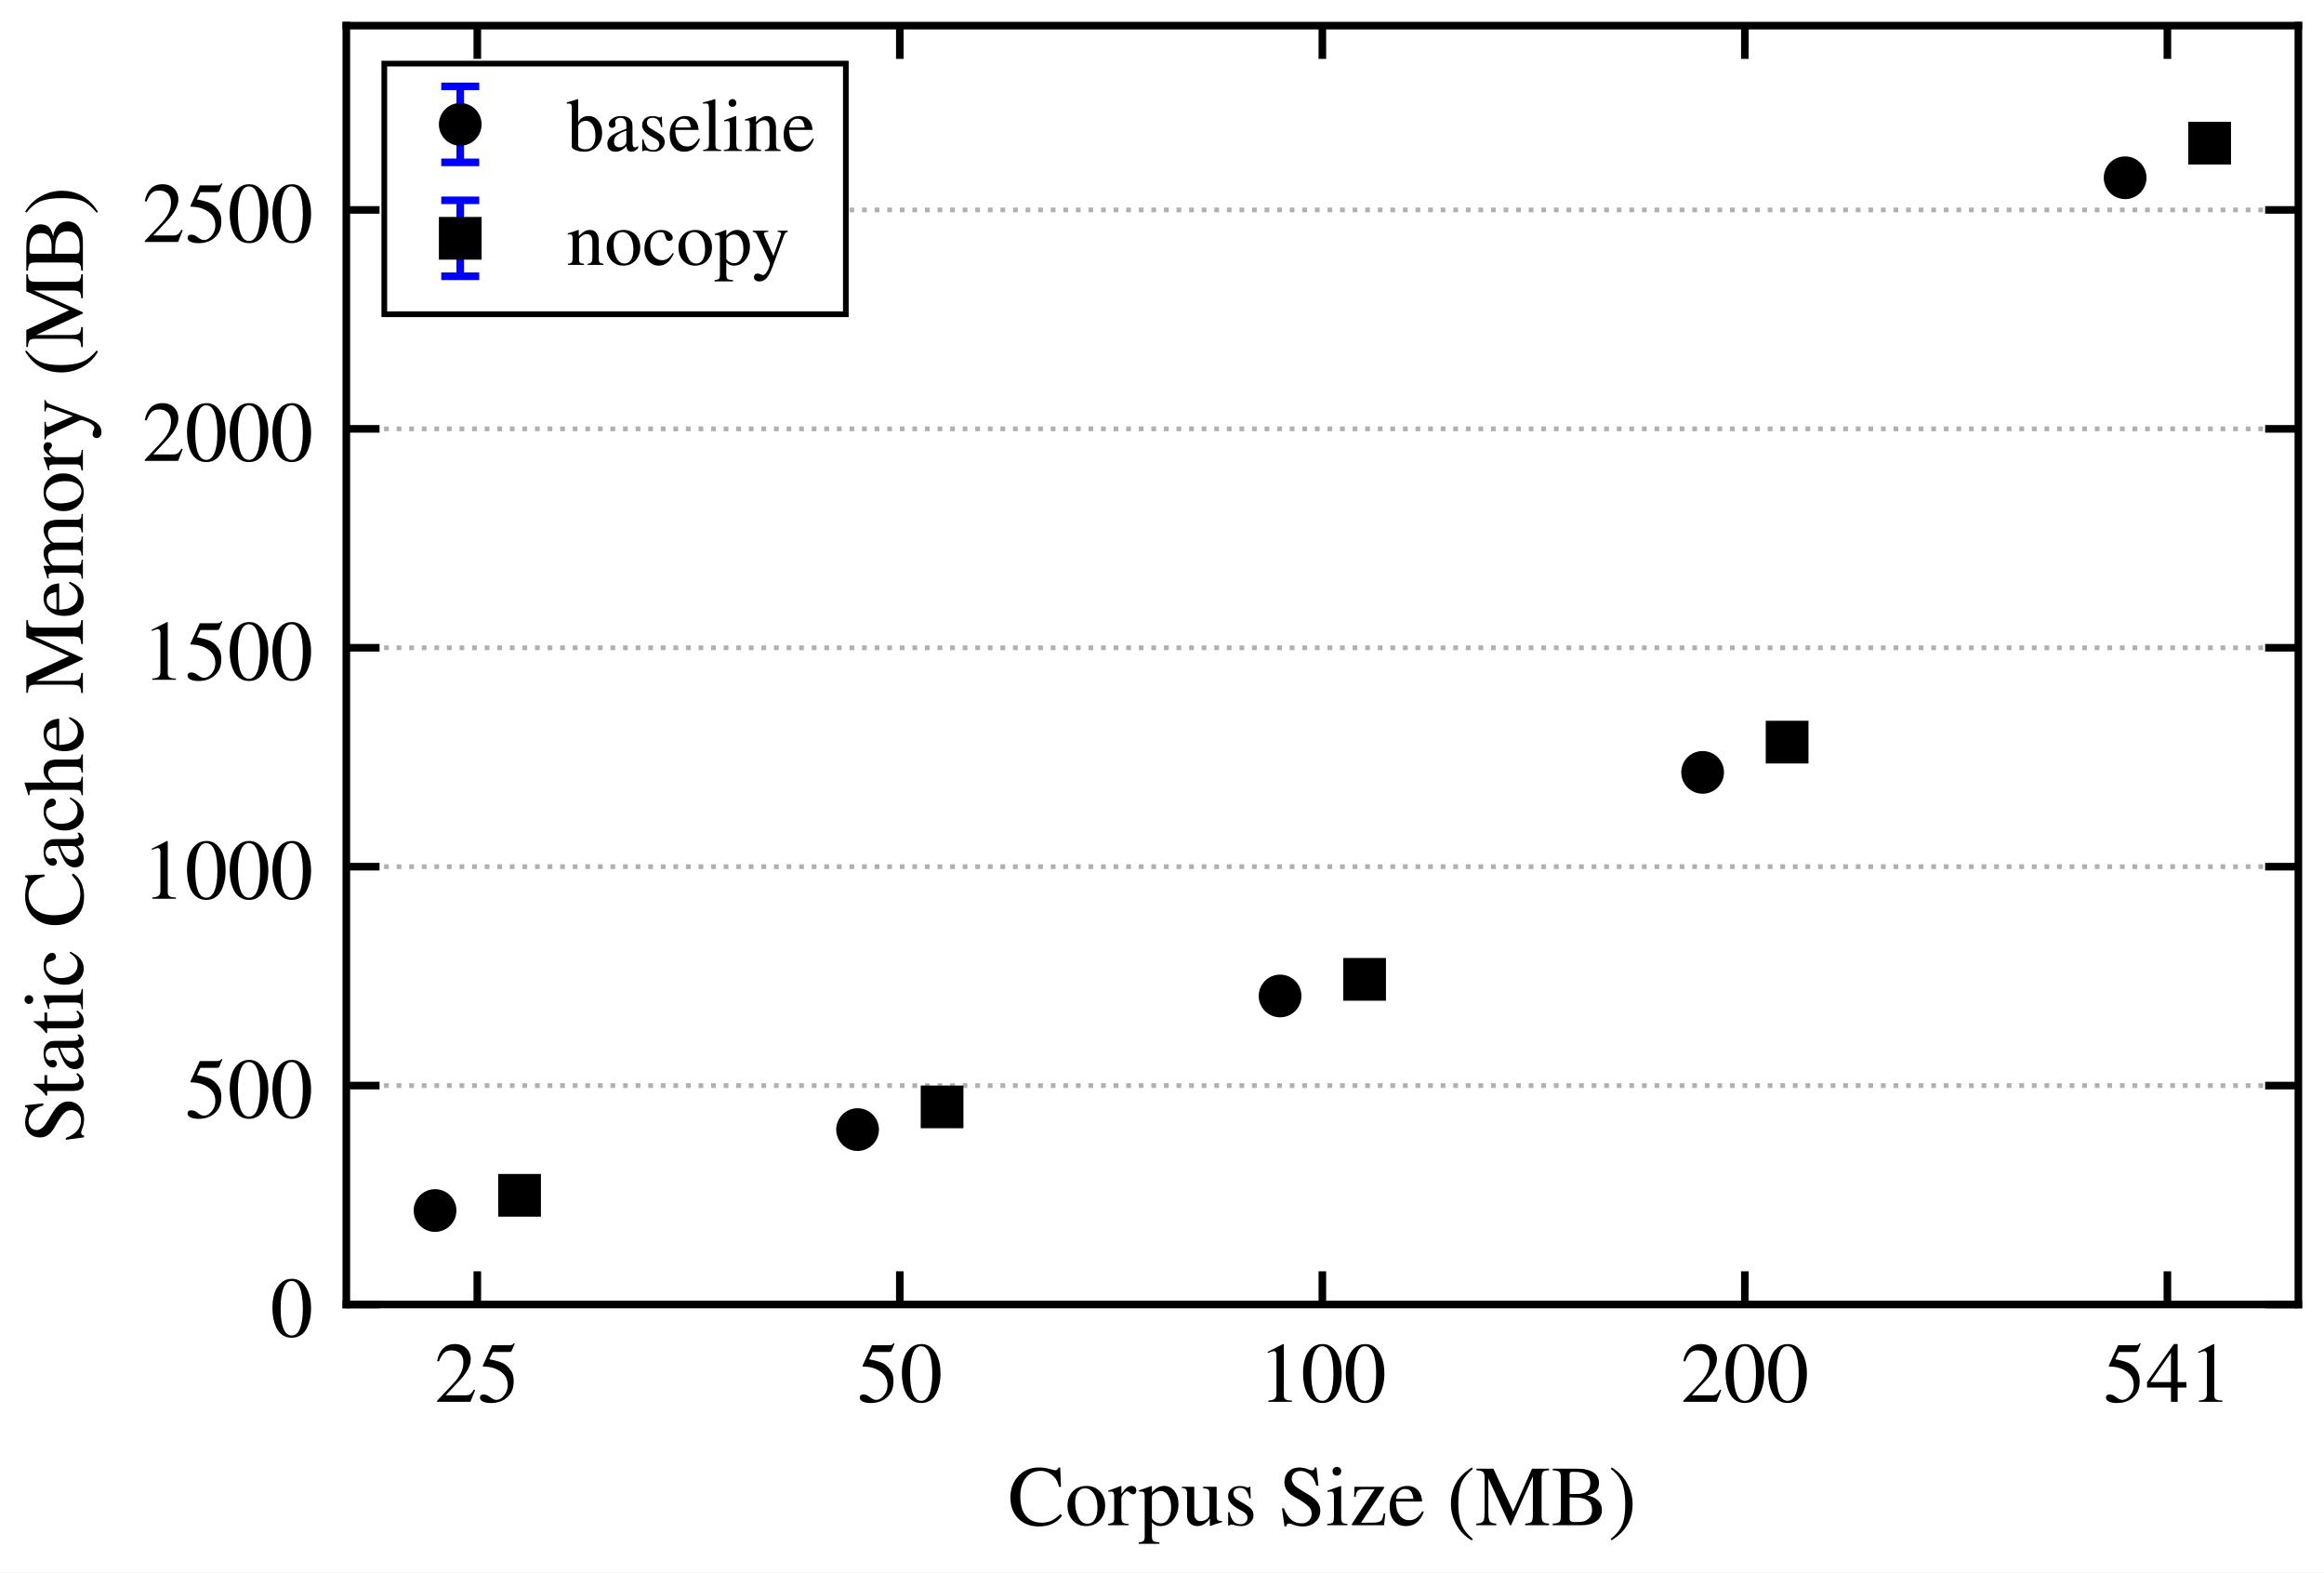
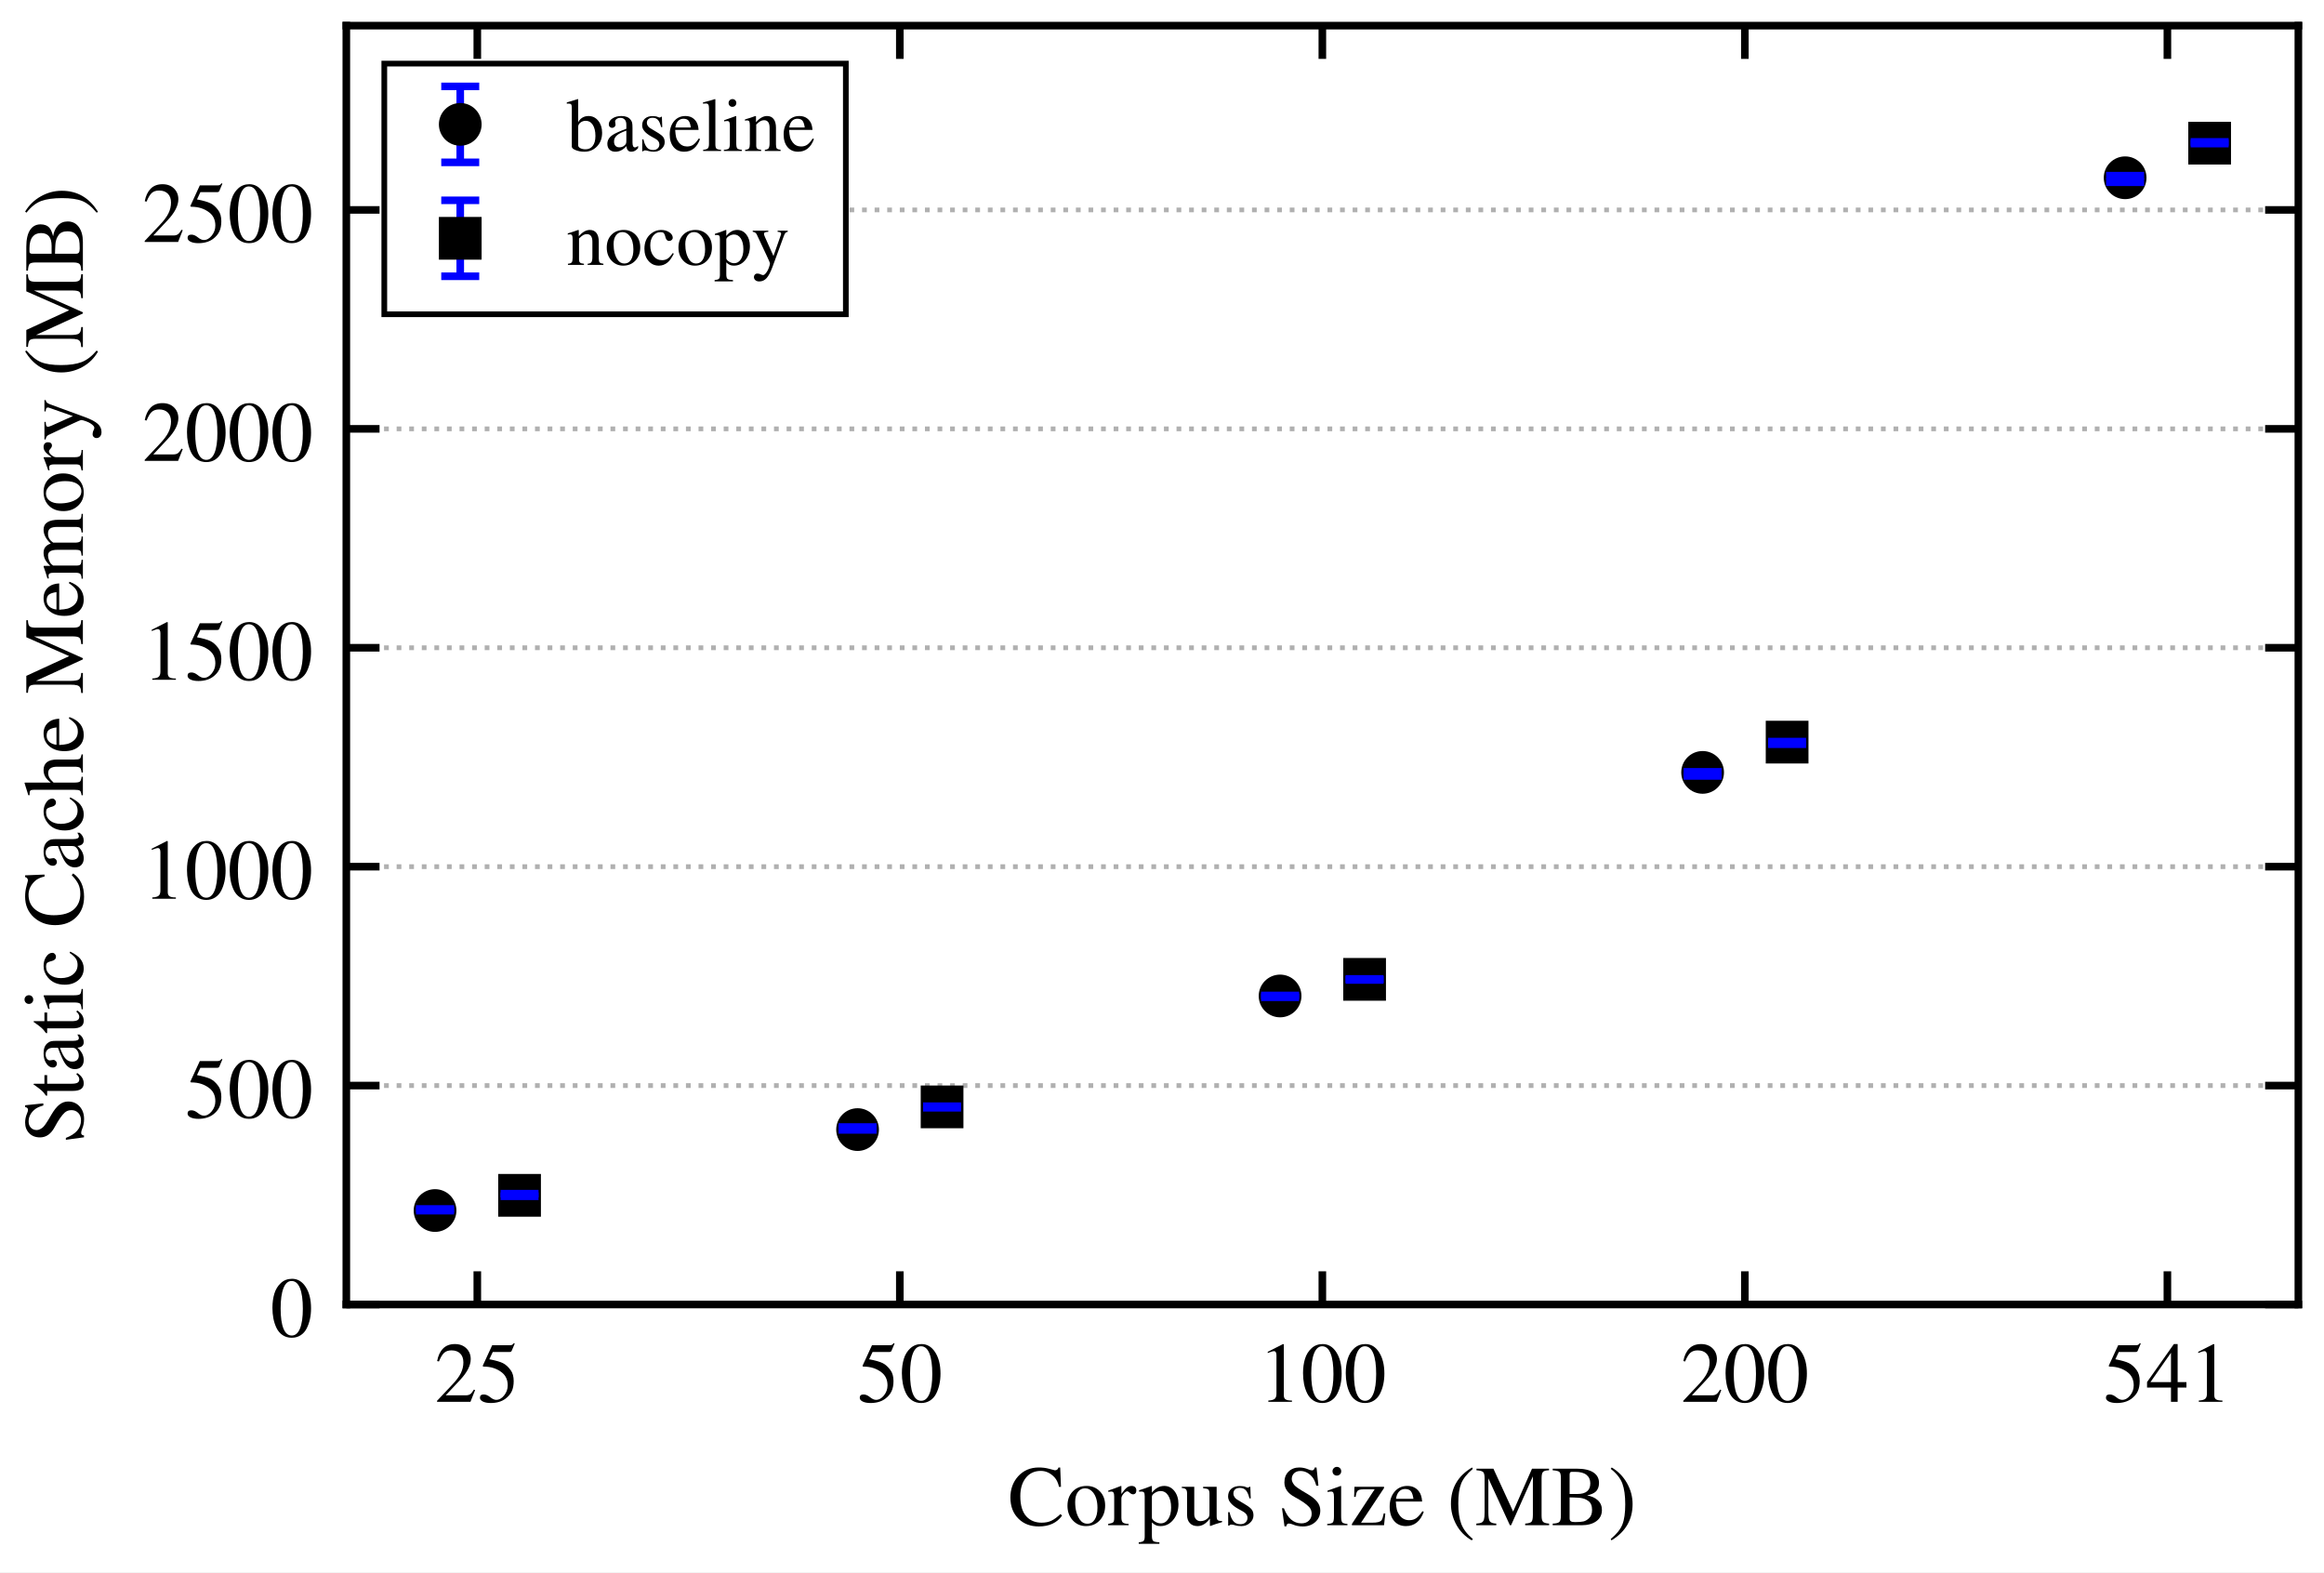
<svg xmlns="http://www.w3.org/2000/svg" xmlns:xlink="http://www.w3.org/1999/xlink" width="244.8pt" height="165.6pt" viewBox="0 0 244.8 165.6" version="1.1">
  <defs>
    <style type="text/css">*{stroke-linejoin: round; stroke-linecap: butt}</style>
  </defs>
  <g id="figure_1">
    <g id="patch_1">
      <path d="M 0 165.6  L 244.8 165.6  L 244.8 0  L 0 0  z " style="fill: #ffffff" />
    </g>
    <g id="axes_1">
      <g id="patch_2">
        <path d="M 36.48 137.4  L 242.1 137.4  L 242.1 2.7  L 36.48 2.7  z " style="fill: #ffffff" />
      </g>
      <g id="matplotlib.axis_1">
        <g id="xtick_1">
          <g id="line2d_1">
            <defs>
              <path id="m2dd0287f95" d="M 0 0  L 0 -3.5  " style="stroke: #000000; stroke-width: 0.8" />
            </defs>
            <g>
              <use xlink:href="#m2dd0287f95" x="50.277" y="137.4" style="stroke: #000000; stroke-width: 0.8" />
            </g>
          </g>
          <g id="line2d_2">
            <defs>
              <path id="mbcb02aef95" d="M 0 0  L 0 3.5  " style="stroke: #000000; stroke-width: 0.8" />
            </defs>
            <g>
              <use xlink:href="#mbcb02aef95" x="50.277" y="2.7" style="stroke: #000000; stroke-width: 0.8" />
            </g>
          </g>
          <g id="text_1">
            <g transform="translate(45.77701 147.65) scale(0.09 -0.09)">
              <defs>
                <path id="STIXGeneral-Regular-15" d="M 3034 877  L 2688 0  L 186 0  L 186 77  L 1325 1286  Q 1773 1754 1965 2144  Q 2157 2534 2157 2950  Q 2157 3379 1920 3616  Q 1683 3853 1267 3853  Q 922 3853 720 3673  Q 518 3494 326 3021  L 192 3053  Q 301 3648 630 3987  Q 960 4326 1523 4326  Q 2054 4326 2380 4006  Q 2707 3686 2707 3200  Q 2707 2477 1888 1613  L 832 486  L 2330 486  Q 2541 486 2665 569  Q 2790 653 2944 915  L 3034 877  z " transform="scale(0.015625)" />
                <path id="STIXGeneral-Regular-18" d="M 2803 4358  L 2573 3814  Q 2534 3731 2400 3731  L 1158 3731  L 902 3187  Q 1606 3053 1920 2896  Q 2234 2739 2502 2368  Q 2726 2061 2726 1555  Q 2726 1094 2576 780  Q 2426 467 2099 224  Q 1664 -90 1011 -90  Q 646 -90 422 19  Q 198 128 198 307  Q 198 550 486 550  Q 717 550 960 352  Q 1210 147 1414 147  Q 1747 147 2012 480  Q 2278 813 2278 1229  Q 2278 1843 1850 2189  Q 1293 2637 486 2637  Q 410 2637 410 2688  L 416 2720  L 1114 4237  L 2438 4237  Q 2547 4237 2608 4269  Q 2669 4301 2746 4403  L 2803 4358  z " transform="scale(0.015625)" />
              </defs>
              <use xlink:href="#STIXGeneral-Regular-15" />
              <use xlink:href="#STIXGeneral-Regular-18" transform="translate(50 0)" />
            </g>
          </g>
        </g>
        <g id="xtick_2">
          <g id="line2d_3">
            <g>
              <use xlink:href="#m2dd0287f95" x="94.784" y="137.4" style="stroke: #000000; stroke-width: 0.8" />
            </g>
          </g>
          <g id="line2d_4">
            <g>
              <use xlink:href="#mbcb02aef95" x="94.784" y="2.7" style="stroke: #000000; stroke-width: 0.8" />
            </g>
          </g>
          <g id="text_2">
            <g transform="translate(90.28351 147.65) scale(0.09 -0.09)">
              <defs>
                <path id="STIXGeneral-Regular-13" d="M 3046 2112  Q 3046 1683 2963 1302  Q 2880 922 2717 602  Q 2554 282 2266 96  Q 1978 -90 1600 -90  Q 1210 -90 915 108  Q 621 307 461 640  Q 301 973 227 1350  Q 154 1728 154 2150  Q 154 2746 301 3222  Q 448 3699 790 4012  Q 1133 4326 1626 4326  Q 2253 4326 2649 3712  Q 3046 3098 3046 2112  z M 2432 2080  Q 2432 3091 2217 3625  Q 2003 4160 1587 4160  Q 1190 4160 979 3622  Q 768 3085 768 2106  Q 768 1120 979 598  Q 1190 77 1600 77  Q 2003 77 2217 598  Q 2432 1120 2432 2080  z " transform="scale(0.015625)" />
              </defs>
              <use xlink:href="#STIXGeneral-Regular-18" />
              <use xlink:href="#STIXGeneral-Regular-13" transform="translate(50 0)" />
            </g>
          </g>
        </g>
        <g id="xtick_3">
          <g id="line2d_5">
            <g>
              <use xlink:href="#m2dd0287f95" x="139.29" y="137.4" style="stroke: #000000; stroke-width: 0.8" />
            </g>
          </g>
          <g id="line2d_6">
            <g>
              <use xlink:href="#mbcb02aef95" x="139.29" y="2.7" style="stroke: #000000; stroke-width: 0.8" />
            </g>
          </g>
          <g id="text_3">
            <g transform="translate(132.54 147.65) scale(0.09 -0.09)">
              <defs>
                <path id="STIXGeneral-Regular-14" d="M 2522 0  L 755 0  L 755 96  Q 1107 115 1235 227  Q 1363 339 1363 608  L 1363 3482  Q 1363 3795 1171 3795  Q 1082 3795 883 3718  L 710 3654  L 710 3744  L 1856 4326  L 1914 4307  L 1914 486  Q 1914 275 2042 185  Q 2170 96 2522 96  L 2522 0  z " transform="scale(0.015625)" />
              </defs>
              <use xlink:href="#STIXGeneral-Regular-14" />
              <use xlink:href="#STIXGeneral-Regular-13" transform="translate(50 0)" />
              <use xlink:href="#STIXGeneral-Regular-13" transform="translate(100 0)" />
            </g>
          </g>
        </g>
        <g id="xtick_4">
          <g id="line2d_7">
            <g>
              <use xlink:href="#m2dd0287f95" x="183.796" y="137.4" style="stroke: #000000; stroke-width: 0.8" />
            </g>
          </g>
          <g id="line2d_8">
            <g>
              <use xlink:href="#mbcb02aef95" x="183.796" y="2.7" style="stroke: #000000; stroke-width: 0.8" />
            </g>
          </g>
          <g id="text_4">
            <g transform="translate(177.0465 147.65) scale(0.09 -0.09)">
              <use xlink:href="#STIXGeneral-Regular-15" />
              <use xlink:href="#STIXGeneral-Regular-13" transform="translate(50 0)" />
              <use xlink:href="#STIXGeneral-Regular-13" transform="translate(100 0)" />
            </g>
          </g>
        </g>
        <g id="xtick_5">
          <g id="line2d_9">
            <g>
              <use xlink:href="#m2dd0287f95" x="228.303" y="137.4" style="stroke: #000000; stroke-width: 0.8" />
            </g>
          </g>
          <g id="line2d_10">
            <g>
              <use xlink:href="#mbcb02aef95" x="228.303" y="2.7" style="stroke: #000000; stroke-width: 0.8" />
            </g>
          </g>
          <g id="text_5">
            <g transform="translate(221.553 147.65) scale(0.09 -0.09)">
              <defs>
                <path id="STIXGeneral-Regular-17" d="M 3027 1069  L 2368 1069  L 2368 0  L 1869 0  L 1869 1069  L 77 1069  L 77 1478  L 2086 4326  L 2368 4326  L 2368 1478  L 3027 1478  L 3027 1069  z M 1869 1478  L 1869 3674  L 333 1478  L 1869 1478  z " transform="scale(0.015625)" />
              </defs>
              <use xlink:href="#STIXGeneral-Regular-18" />
              <use xlink:href="#STIXGeneral-Regular-17" transform="translate(50 0)" />
              <use xlink:href="#STIXGeneral-Regular-14" transform="translate(100 0)" />
            </g>
          </g>
        </g>
        <g id="text_6">
          <g transform="translate(106.1784 160.65) scale(0.09 -0.09)">
            <defs>
              <path id="STIXGeneral-Regular-26" d="M 3930 838  L 4051 723  Q 3482 -90 2304 -90  Q 1376 -90 794 480  Q 179 1082 179 2080  Q 179 3014 755 3661  Q 1357 4326 2310 4326  Q 2720 4326 3072 4230  Q 3475 4115 3514 4115  Q 3725 4115 3782 4326  L 3910 4326  L 3968 2874  L 3821 2874  Q 3718 3334 3488 3584  Q 3034 4070 2458 4070  Q 1747 4070 1334 3548  Q 922 3027 922 2182  Q 922 1152 1382 653  Q 1811 192 2522 192  Q 2944 192 3251 339  Q 3558 486 3930 838  z " transform="scale(0.015625)" />
              <path id="STIXGeneral-Regular-52" d="M 3008 1478  Q 3008 806 2608 371  Q 2208 -64 1568 -64  Q 979 -64 582 368  Q 186 800 186 1459  Q 186 2125 582 2534  Q 979 2944 1626 2944  Q 2221 2944 2614 2537  Q 3008 2131 3008 1478  z M 2432 1306  Q 2432 2035 2112 2445  Q 1856 2765 1504 2765  Q 1171 2765 966 2493  Q 762 2221 762 1747  Q 762 928 1101 435  Q 1318 115 1677 115  Q 2029 115 2230 432  Q 2432 749 2432 1306  z " transform="scale(0.015625)" />
              <path id="STIXGeneral-Regular-55" d="M 1024 2931  L 1024 2342  Q 1267 2688 1430 2816  Q 1594 2944 1792 2944  Q 1958 2944 2051 2854  Q 2144 2765 2144 2605  Q 2144 2470 2077 2393  Q 2010 2317 1894 2317  Q 1773 2317 1638 2445  Q 1536 2541 1472 2541  Q 1338 2541 1181 2355  Q 1024 2170 1024 2016  L 1024 576  Q 1024 301 1133 205  Q 1242 109 1568 96  L 1568 0  L 32 0  L 32 96  Q 339 154 412 224  Q 486 294 486 538  L 486 2138  Q 486 2349 438 2435  Q 390 2522 269 2522  Q 166 2522 45 2496  L 45 2598  Q 448 2726 992 2944  L 1024 2931  z " transform="scale(0.015625)" />
              <path id="STIXGeneral-Regular-53" d="M 1018 2931  L 1018 2438  Q 1421 2944 1939 2944  Q 2406 2944 2707 2560  Q 3008 2176 3008 1581  Q 3008 883 2621 409  Q 2234 -64 1664 -64  Q 1466 -64 1328 -6  Q 1190 51 1018 211  L 1018 -794  Q 1018 -1094 1120 -1180  Q 1222 -1267 1581 -1274  L 1581 -1389  L 32 -1389  L 32 -1280  Q 314 -1254 397 -1171  Q 480 -1088 480 -838  L 480 2157  Q 480 2381 429 2451  Q 378 2522 218 2522  Q 115 2522 58 2515  L 58 2618  Q 506 2752 979 2944  L 1018 2931  z M 1018 2138  L 1018 563  Q 1018 422 1238 281  Q 1459 141 1683 141  Q 2029 141 2243 467  Q 2458 794 2458 1325  Q 2458 1888 2243 2224  Q 2029 2560 1670 2560  Q 1446 2560 1232 2419  Q 1018 2278 1018 2138  z " transform="scale(0.015625)" />
              <path id="STIXGeneral-Regular-58" d="M 3072 320  L 3072 230  Q 2573 96 2195 -58  L 2163 -38  L 2163 486  L 2150 486  Q 1747 -64 1235 -64  Q 870 -64 662 160  Q 454 384 454 755  L 454 2362  Q 454 2598 371 2688  Q 288 2778 58 2790  L 58 2880  L 992 2880  L 992 813  Q 992 595 1123 451  Q 1254 307 1446 307  Q 1760 307 1984 506  Q 2067 582 2099 649  Q 2131 717 2131 877  L 2131 2355  Q 2131 2605 2041 2678  Q 1952 2752 1658 2771  L 1658 2880  L 2669 2880  L 2669 685  Q 2669 461 2742 390  Q 2816 320 3034 320  L 3072 320  z " transform="scale(0.015625)" />
              <path id="STIXGeneral-Regular-56" d="M 998 1926  L 1664 1523  Q 1984 1331 2105 1164  Q 2227 998 2227 736  Q 2227 416 1961 176  Q 1696 -64 1331 -64  Q 1030 -64 864 -6  Q 691 51 570 51  Q 461 51 416 -26  L 333 -26  L 333 979  L 435 979  Q 538 512 730 294  Q 922 77 1248 77  Q 1485 77 1632 211  Q 1779 346 1779 550  Q 1779 845 1440 1030  L 1094 1222  Q 326 1651 326 2150  Q 326 2522 566 2730  Q 806 2938 1210 2938  Q 1491 2938 1638 2867  Q 1754 2816 1818 2816  Q 1862 2816 1920 2880  L 1990 2880  L 2022 2010  L 1926 2010  Q 1818 2445 1654 2621  Q 1491 2797 1203 2797  Q 986 2797 854 2688  Q 723 2579 723 2362  Q 723 2253 796 2128  Q 870 2003 998 1926  z " transform="scale(0.015625)" />
              <path id="STIXGeneral-Regular-3" transform="scale(0.015625)" />
              <path id="STIXGeneral-Regular-36" d="M 3002 2963  L 2842 2963  Q 2733 3360 2579 3565  Q 2189 4064 1651 4064  Q 1357 4064 1181 3894  Q 1005 3725 1005 3456  Q 1005 3328 1069 3206  Q 1133 3085 1206 2998  Q 1280 2912 1465 2784  Q 1651 2656 1766 2589  Q 1882 2522 2150 2362  Q 2669 2061 2905 1763  Q 3142 1466 3142 1107  Q 3142 576 2771 243  Q 2400 -90 1837 -90  Q 1421 -90 1082 58  Q 915 128 781 128  Q 704 128 653 70  Q 602 13 602 -83  L 461 -83  L 275 1274  L 416 1274  Q 845 141 1734 141  Q 2074 141 2285 342  Q 2496 544 2496 858  Q 2496 1158 2310 1363  Q 2003 1696 1235 2106  Q 454 2522 454 3206  Q 454 3718 768 4022  Q 1082 4326 1568 4326  Q 1907 4326 2240 4186  Q 2413 4109 2522 4109  Q 2688 4109 2726 4326  L 2861 4326  L 3002 2963  z " transform="scale(0.015625)" />
              <path id="STIXGeneral-Regular-4c" d="M 1152 4045  Q 1152 3904 1056 3811  Q 960 3718 819 3718  Q 685 3718 592 3811  Q 499 3904 499 4045  Q 499 4179 595 4275  Q 691 4371 826 4371  Q 966 4371 1059 4275  Q 1152 4179 1152 4045  z M 1619 0  L 102 0  L 102 96  Q 435 115 521 211  Q 608 307 608 666  L 608 2118  Q 608 2342 563 2432  Q 518 2522 397 2522  Q 243 2522 128 2490  L 128 2592  L 1120 2944  L 1146 2918  L 1146 672  Q 1146 314 1226 218  Q 1306 122 1619 96  L 1619 0  z " transform="scale(0.015625)" />
              <path id="STIXGeneral-Regular-5d" d="M 2675 870  L 2579 0  L 173 0  L 173 96  L 1875 2688  L 1011 2688  Q 710 2688 604 2582  Q 499 2477 454 2125  L 339 2125  L 365 2880  L 2579 2880  L 2579 2784  L 858 192  L 1709 192  Q 2246 192 2387 365  Q 2477 474 2560 896  L 2675 870  z " transform="scale(0.015625)" />
              <path id="STIXGeneral-Regular-48" d="M 2611 1050  L 2714 1005  Q 2330 -64 1376 -64  Q 813 -64 486 329  Q 160 723 160 1389  Q 160 2074 525 2509  Q 890 2944 1485 2944  Q 2061 2944 2374 2502  Q 2560 2246 2592 1773  L 621 1773  Q 646 1370 700 1158  Q 755 947 915 730  Q 1184 378 1626 378  Q 1939 378 2153 531  Q 2368 685 2611 1050  z M 634 1978  L 1939 1978  Q 1882 2381 1750 2547  Q 1619 2714 1312 2714  Q 1043 2714 864 2525  Q 685 2336 634 1978  z " transform="scale(0.015625)" />
              <path id="STIXGeneral-Regular-b" d="M 1946 -1030  L 1869 -1133  Q 1126 -710 716 32  Q 307 774 307 1613  Q 307 3386 1888 4326  L 1946 4224  Q 1293 3667 1075 3126  Q 858 2586 858 1632  Q 858 685 1082 96  Q 1306 -493 1946 -1030  z " transform="scale(0.015625)" />
              <path id="STIXGeneral-Regular-30" d="M 5530 0  L 3738 0  L 3738 122  Q 4115 147 4214 265  Q 4314 384 4314 787  L 4314 3661  L 2682 0  L 2592 0  L 979 3514  L 979 966  Q 979 448 1088 294  Q 1197 141 1574 122  L 1574 0  L 77 0  L 77 122  Q 358 141 480 205  Q 602 269 650 432  Q 698 595 698 966  L 698 3514  Q 698 3878 589 3984  Q 480 4090 90 4115  L 90 4237  L 1357 4237  L 2835 1024  L 4250 4237  L 5523 4237  L 5523 4115  Q 5178 4109 5072 3993  Q 4966 3878 4966 3520  L 4966 717  Q 4966 378 5072 262  Q 5178 147 5530 122  L 5530 0  z " transform="scale(0.015625)" />
              <path id="STIXGeneral-Regular-25" d="M 2701 2234  L 2701 2227  Q 3181 2150 3482 1875  Q 3795 1594 3795 1139  Q 3795 608 3379 304  Q 2963 0 2266 0  L 109 0  L 109 122  Q 486 134 604 246  Q 723 358 723 723  L 723 3520  Q 723 3891 614 3990  Q 506 4090 109 4115  L 109 4237  L 1901 4237  Q 2726 4237 3152 3958  Q 3578 3680 3578 3168  Q 3578 2733 3315 2502  Q 3130 2342 2701 2234  z M 1376 2342  L 1965 2342  Q 2925 2342 2925 3136  Q 2925 3546 2640 3773  Q 2355 4000 1792 4000  L 1530 4000  Q 1376 4000 1376 3795  L 1376 2342  z M 1376 2086  L 1376 525  Q 1376 365 1462 301  Q 1549 237 1773 237  Q 2208 237 2413 285  Q 2618 333 2816 512  Q 3059 723 3059 1146  Q 3059 1632 2758 1830  Q 2688 1882 2617 1917  Q 2547 1952 2492 1974  Q 2438 1997 2348 2016  Q 2259 2035 2211 2044  Q 2163 2054 2041 2060  Q 1920 2067 1862 2070  Q 1805 2074 1635 2080  Q 1466 2086 1376 2086  z " transform="scale(0.015625)" />
              <path id="STIXGeneral-Regular-c" d="M 186 4224  L 262 4326  Q 992 3891 1408 3148  Q 1824 2406 1824 1581  Q 1824 -166 243 -1133  L 186 -1030  Q 845 -486 1059 54  Q 1274 595 1274 1562  Q 1274 2534 1059 3120  Q 845 3706 186 4224  z " transform="scale(0.015625)" />
            </defs>
            <use xlink:href="#STIXGeneral-Regular-26" />
            <use xlink:href="#STIXGeneral-Regular-52" transform="translate(66.70312 0)" />
            <use xlink:href="#STIXGeneral-Regular-55" transform="translate(116.7031 0)" />
            <use xlink:href="#STIXGeneral-Regular-53" transform="translate(152.5 0)" />
            <use xlink:href="#STIXGeneral-Regular-58" transform="translate(202.5 0)" />
            <use xlink:href="#STIXGeneral-Regular-56" transform="translate(252.5 0)" />
            <use xlink:href="#STIXGeneral-Regular-3" transform="translate(291.4062 0)" />
            <use xlink:href="#STIXGeneral-Regular-36" transform="translate(316.4062 0)" />
            <use xlink:href="#STIXGeneral-Regular-4c" transform="translate(372 0)" />
            <use xlink:href="#STIXGeneral-Regular-5d" transform="translate(399.7969 0)" />
            <use xlink:href="#STIXGeneral-Regular-48" transform="translate(444.2031 0)" />
            <use xlink:href="#STIXGeneral-Regular-3" transform="translate(488.6094 0)" />
            <use xlink:href="#STIXGeneral-Regular-b" transform="translate(513.6094 0)" />
            <use xlink:href="#STIXGeneral-Regular-30" transform="translate(546.9062 0)" />
            <use xlink:href="#STIXGeneral-Regular-25" transform="translate(635.8125 0)" />
            <use xlink:href="#STIXGeneral-Regular-c" transform="translate(702.5156 0)" />
          </g>
        </g>
      </g>
      <g id="matplotlib.axis_2">
        <g id="ytick_1">
          <g id="line2d_11">
            <path d="M 36.48 137.4  L 242.1 137.4  " clip-path="url(#pfdf16ca356)" style="fill: none; stroke-dasharray: 0.5,0.825; stroke-dashoffset: 0; stroke: #b0b0b0; stroke-width: 0.5" />
          </g>
          <g id="line2d_12">
            <defs>
              <path id="m525068247a" d="M 0 0  L 3.5 0  " style="stroke: #000000; stroke-width: 0.8" />
            </defs>
            <g>
              <use xlink:href="#m525068247a" x="36.48" y="137.4" style="stroke: #000000; stroke-width: 0.8" />
            </g>
          </g>
          <g id="line2d_13">
            <defs>
              <path id="me5179b328b" d="M 0 0  L -3.5 0  " style="stroke: #000000; stroke-width: 0.8" />
            </defs>
            <g>
              <use xlink:href="#me5179b328b" x="242.1" y="137.4" style="stroke: #000000; stroke-width: 0.8" />
            </g>
          </g>
          <g id="text_7">
            <g transform="translate(28.48 140.775) scale(0.09 -0.09)">
              <use xlink:href="#STIXGeneral-Regular-13" />
            </g>
          </g>
        </g>
        <g id="ytick_2">
          <g id="line2d_14">
            <path d="M 36.48 114.342  L 242.1 114.342  " clip-path="url(#pfdf16ca356)" style="fill: none; stroke-dasharray: 0.5,0.825; stroke-dashoffset: 0; stroke: #b0b0b0; stroke-width: 0.5" />
          </g>
          <g id="line2d_15">
            <g>
              <use xlink:href="#m525068247a" x="36.48" y="114.342" style="stroke: #000000; stroke-width: 0.8" />
            </g>
          </g>
          <g id="line2d_16">
            <g>
              <use xlink:href="#me5179b328b" x="242.1" y="114.342" style="stroke: #000000; stroke-width: 0.8" />
            </g>
          </g>
          <g id="text_8">
            <g transform="translate(19.48 117.7172) scale(0.09 -0.09)">
              <use xlink:href="#STIXGeneral-Regular-18" />
              <use xlink:href="#STIXGeneral-Regular-13" transform="translate(50 0)" />
              <use xlink:href="#STIXGeneral-Regular-13" transform="translate(100 0)" />
            </g>
          </g>
        </g>
        <g id="ytick_3">
          <g id="line2d_17">
            <path d="M 36.48 91.284  L 242.1 91.284  " clip-path="url(#pfdf16ca356)" style="fill: none; stroke-dasharray: 0.5,0.825; stroke-dashoffset: 0; stroke: #b0b0b0; stroke-width: 0.5" />
          </g>
          <g id="line2d_18">
            <g>
              <use xlink:href="#m525068247a" x="36.48" y="91.284" style="stroke: #000000; stroke-width: 0.8" />
            </g>
          </g>
          <g id="line2d_19">
            <g>
              <use xlink:href="#me5179b328b" x="242.1" y="91.284" style="stroke: #000000; stroke-width: 0.8" />
            </g>
          </g>
          <g id="text_9">
            <g transform="translate(14.98 94.65949) scale(0.09 -0.09)">
              <use xlink:href="#STIXGeneral-Regular-14" />
              <use xlink:href="#STIXGeneral-Regular-13" transform="translate(50 0)" />
              <use xlink:href="#STIXGeneral-Regular-13" transform="translate(100 0)" />
              <use xlink:href="#STIXGeneral-Regular-13" transform="translate(150 0)" />
            </g>
          </g>
        </g>
        <g id="ytick_4">
          <g id="line2d_20">
            <path d="M 36.48 68.227  L 242.1 68.227  " clip-path="url(#pfdf16ca356)" style="fill: none; stroke-dasharray: 0.5,0.825; stroke-dashoffset: 0; stroke: #b0b0b0; stroke-width: 0.5" />
          </g>
          <g id="line2d_21">
            <g>
              <use xlink:href="#m525068247a" x="36.48" y="68.227" style="stroke: #000000; stroke-width: 0.8" />
            </g>
          </g>
          <g id="line2d_22">
            <g>
              <use xlink:href="#me5179b328b" x="242.1" y="68.227" style="stroke: #000000; stroke-width: 0.8" />
            </g>
          </g>
          <g id="text_10">
            <g transform="translate(14.98 71.60174) scale(0.09 -0.09)">
              <use xlink:href="#STIXGeneral-Regular-14" />
              <use xlink:href="#STIXGeneral-Regular-18" transform="translate(50 0)" />
              <use xlink:href="#STIXGeneral-Regular-13" transform="translate(100 0)" />
              <use xlink:href="#STIXGeneral-Regular-13" transform="translate(150 0)" />
            </g>
          </g>
        </g>
        <g id="ytick_5">
          <g id="line2d_23">
            <path d="M 36.48 45.169  L 242.1 45.169  " clip-path="url(#pfdf16ca356)" style="fill: none; stroke-dasharray: 0.5,0.825; stroke-dashoffset: 0; stroke: #b0b0b0; stroke-width: 0.5" />
          </g>
          <g id="line2d_24">
            <g>
              <use xlink:href="#m525068247a" x="36.48" y="45.169" style="stroke: #000000; stroke-width: 0.8" />
            </g>
          </g>
          <g id="line2d_25">
            <g>
              <use xlink:href="#me5179b328b" x="242.1" y="45.169" style="stroke: #000000; stroke-width: 0.8" />
            </g>
          </g>
          <g id="text_11">
            <g transform="translate(14.98 48.54399) scale(0.09 -0.09)">
              <use xlink:href="#STIXGeneral-Regular-15" />
              <use xlink:href="#STIXGeneral-Regular-13" transform="translate(50 0)" />
              <use xlink:href="#STIXGeneral-Regular-13" transform="translate(100 0)" />
              <use xlink:href="#STIXGeneral-Regular-13" transform="translate(150 0)" />
            </g>
          </g>
        </g>
        <g id="ytick_6">
          <g id="line2d_26">
            <path d="M 36.48 22.111  L 242.1 22.111  " clip-path="url(#pfdf16ca356)" style="fill: none; stroke-dasharray: 0.5,0.825; stroke-dashoffset: 0; stroke: #b0b0b0; stroke-width: 0.5" />
          </g>
          <g id="line2d_27">
            <g>
              <use xlink:href="#m525068247a" x="36.48" y="22.111" style="stroke: #000000; stroke-width: 0.8" />
            </g>
          </g>
          <g id="line2d_28">
            <g>
              <use xlink:href="#me5179b328b" x="242.1" y="22.111" style="stroke: #000000; stroke-width: 0.8" />
            </g>
          </g>
          <g id="text_12">
            <g transform="translate(14.98 25.48624) scale(0.09 -0.09)">
              <use xlink:href="#STIXGeneral-Regular-15" />
              <use xlink:href="#STIXGeneral-Regular-18" transform="translate(50 0)" />
              <use xlink:href="#STIXGeneral-Regular-13" transform="translate(100 0)" />
              <use xlink:href="#STIXGeneral-Regular-13" transform="translate(150 0)" />
            </g>
          </g>
        </g>
        <g id="text_13">
          <g transform="translate(8.73 120.438) rotate(-90) scale(0.09 -0.09)">
            <defs>
              <path id="STIXGeneral-Regular-57" d="M 1702 493  L 1786 422  Q 1478 -64 1011 -64  Q 448 -64 448 749  L 448 2675  L 109 2675  Q 83 2694 83 2720  Q 83 2771 192 2842  Q 435 2982 813 3526  Q 826 3546 874 3606  Q 922 3667 941 3706  Q 986 3706 986 3622  L 986 2880  L 1632 2880  L 1632 2675  L 986 2675  L 986 845  Q 986 538 1062 403  Q 1139 269 1318 269  Q 1510 269 1702 493  z " transform="scale(0.015625)" />
              <path id="STIXGeneral-Regular-44" d="M 2829 422  L 2829 243  Q 2586 -64 2253 -64  Q 1888 -64 1843 403  L 1837 403  Q 1427 -64 909 -64  Q 608 -64 422 112  Q 237 288 237 602  Q 237 1050 685 1350  Q 992 1555 1837 1869  L 1837 2214  Q 1837 2502 1699 2646  Q 1562 2790 1338 2790  Q 1146 2790 1018 2697  Q 890 2605 890 2477  Q 890 2419 909 2348  Q 928 2278 928 2208  Q 928 2112 841 2029  Q 755 1946 634 1946  Q 525 1946 441 2029  Q 358 2112 358 2240  Q 358 2547 685 2752  Q 986 2944 1421 2944  Q 1939 2944 2176 2656  Q 2291 2522 2323 2384  Q 2355 2246 2355 1946  L 2355 723  Q 2355 301 2554 301  Q 2682 301 2829 422  z M 1837 813  L 1837 1715  Q 1248 1510 1018 1293  Q 800 1094 800 800  Q 800 557 921 432  Q 1043 307 1242 307  Q 1453 307 1613 410  Q 1747 506 1792 589  Q 1837 672 1837 813  z " transform="scale(0.015625)" />
              <path id="STIXGeneral-Regular-46" d="M 2547 998  L 2637 941  Q 2362 403 2112 205  Q 1786 -64 1376 -64  Q 845 -64 502 336  Q 160 736 160 1357  Q 160 2170 698 2618  Q 1094 2944 1562 2944  Q 1965 2944 2256 2749  Q 2547 2554 2547 2285  Q 2547 2176 2457 2096  Q 2368 2016 2246 2016  Q 2022 2016 1939 2310  L 1901 2451  Q 1850 2630 1773 2694  Q 1696 2758 1523 2758  Q 1133 2758 893 2451  Q 653 2144 653 1645  Q 653 1094 928 745  Q 1203 397 1645 397  Q 1920 397 2118 528  Q 2317 659 2547 998  z " transform="scale(0.015625)" />
              <path id="STIXGeneral-Regular-4b" d="M 3117 0  L 1760 0  L 1760 96  Q 2042 128 2118 224  Q 2195 320 2195 653  L 2195 1920  Q 2195 2598 1722 2598  Q 1530 2598 1370 2508  Q 1210 2419 1005 2195  L 1005 653  Q 1005 320 1081 224  Q 1158 128 1440 96  L 1440 0  L 58 0  L 58 96  Q 333 134 400 224  Q 467 314 467 653  L 467 3667  Q 467 3872 406 3933  Q 346 3994 141 3994  Q 83 3994 64 3987  L 64 4090  L 237 4141  Q 730 4288 973 4371  L 1005 4352  L 1005 2406  Q 1229 2694 1446 2819  Q 1664 2944 1946 2944  Q 2733 2944 2733 1926  L 2733 653  Q 2733 320 2793 233  Q 2854 147 3117 96  L 3117 0  z " transform="scale(0.015625)" />
              <path id="STIXGeneral-Regular-50" d="M 4960 0  L 3565 0  L 3565 96  Q 3834 122 3907 208  Q 3981 294 3981 576  L 3981 1894  Q 3981 2278 3869 2444  Q 3757 2611 3488 2611  Q 3264 2611 3107 2521  Q 2950 2432 2803 2221  L 2803 608  Q 2803 301 2896 201  Q 2989 102 3264 96  L 3264 0  L 1830 0  L 1830 96  Q 2112 115 2189 188  Q 2266 262 2266 550  L 2266 1901  Q 2266 2611 1850 2611  Q 1670 2611 1468 2531  Q 1267 2451 1171 2336  Q 1088 2240 1088 2227  L 1088 448  Q 1088 243 1177 176  Q 1267 109 1523 96  L 1523 0  L 102 0  L 102 96  Q 371 102 460 195  Q 550 288 550 563  L 550 2150  Q 550 2387 499 2480  Q 448 2573 326 2573  Q 230 2573 122 2547  L 122 2656  Q 557 2778 1011 2944  L 1062 2925  L 1062 2451  L 1075 2451  Q 1363 2752 1584 2848  Q 1805 2944 2054 2944  Q 2560 2944 2733 2406  Q 3232 2944 3776 2944  Q 4518 2944 4518 1792  L 4518 493  Q 4518 282 4582 202  Q 4646 122 4794 109  L 4960 96  L 4960 0  z " transform="scale(0.015625)" />
              <path id="STIXGeneral-Regular-5c" d="M 3040 2880  L 3040 2784  Q 2925 2771 2854 2700  Q 2784 2630 2720 2458  L 1760 -160  Q 1510 -838 1257 -1116  Q 1005 -1395 640 -1395  Q 435 -1395 313 -1289  Q 192 -1184 192 -1024  Q 192 -902 272 -816  Q 352 -730 467 -730  Q 653 -730 800 -813  Q 883 -858 966 -858  Q 1101 -858 1286 -576  Q 1376 -448 1459 -211  Q 1542 26 1542 115  Q 1542 198 1274 762  L 429 2566  Q 346 2752 90 2790  L 90 2880  L 1402 2880  L 1402 2784  Q 1197 2778 1117 2739  Q 1037 2701 1037 2611  Q 1037 2541 1120 2349  L 1837 749  L 2458 2515  Q 2483 2573 2483 2630  Q 2483 2784 2189 2784  L 2189 2880  L 3040 2880  z " transform="scale(0.015625)" />
            </defs>
            <use xlink:href="#STIXGeneral-Regular-36" />
            <use xlink:href="#STIXGeneral-Regular-57" transform="translate(54.5 0)" />
            <use xlink:href="#STIXGeneral-Regular-44" transform="translate(83.29688 0)" />
            <use xlink:href="#STIXGeneral-Regular-57" transform="translate(127.7031 0)" />
            <use xlink:href="#STIXGeneral-Regular-4c" transform="translate(155.5 0)" />
            <use xlink:href="#STIXGeneral-Regular-46" transform="translate(183.2969 0)" />
            <use xlink:href="#STIXGeneral-Regular-3" transform="translate(227.7031 0)" />
            <use xlink:href="#STIXGeneral-Regular-26" transform="translate(252.7031 0)" />
            <use xlink:href="#STIXGeneral-Regular-44" transform="translate(319.4062 0)" />
            <use xlink:href="#STIXGeneral-Regular-46" transform="translate(363.8125 0)" />
            <use xlink:href="#STIXGeneral-Regular-4b" transform="translate(406.625 0)" />
            <use xlink:href="#STIXGeneral-Regular-48" transform="translate(456.625 0)" />
            <use xlink:href="#STIXGeneral-Regular-3" transform="translate(501.0312 0)" />
            <use xlink:href="#STIXGeneral-Regular-30" transform="translate(526.0312 0)" />
            <use xlink:href="#STIXGeneral-Regular-48" transform="translate(614.9375 0)" />
            <use xlink:href="#STIXGeneral-Regular-50" transform="translate(659.3438 0)" />
            <use xlink:href="#STIXGeneral-Regular-52" transform="translate(737.1406 0)" />
            <use xlink:href="#STIXGeneral-Regular-55" transform="translate(787.1406 0)" />
            <use xlink:href="#STIXGeneral-Regular-5c" transform="translate(822.5312 0)" />
            <use xlink:href="#STIXGeneral-Regular-3" transform="translate(872.5312 0)" />
            <use xlink:href="#STIXGeneral-Regular-b" transform="translate(897.5312 0)" />
            <use xlink:href="#STIXGeneral-Regular-30" transform="translate(930.8281 0)" />
            <use xlink:href="#STIXGeneral-Regular-25" transform="translate(1019.734 0)" />
            <use xlink:href="#STIXGeneral-Regular-c" transform="translate(1086.438 0)" />
          </g>
        </g>
      </g>
      <g id="patch_3">
        <path d="M 36.48 137.4  L 36.48 2.7  " style="fill: none; stroke: #000000; stroke-width: 0.8; stroke-linejoin: miter; stroke-linecap: square" />
      </g>
      <g id="patch_4">
        <path d="M 242.1 137.4  L 242.1 2.7  " style="fill: none; stroke: #000000; stroke-width: 0.8; stroke-linejoin: miter; stroke-linecap: square" />
      </g>
      <g id="patch_5">
        <path d="M 36.48 137.4  L 242.1 137.4  " style="fill: none; stroke: #000000; stroke-width: 0.8; stroke-linejoin: miter; stroke-linecap: square" />
      </g>
      <g id="patch_6">
        <path d="M 36.48 2.7  L 242.1 2.7  " style="fill: none; stroke: #000000; stroke-width: 0.8; stroke-linejoin: miter; stroke-linecap: square" />
      </g>
+       <g id="line2d_29">
+         <defs>
+           <path id="me36b0b80b3" d="M 0 1.75  C 0.464 1.75 0.909 1.566 1.237 1.237  C 1.566 0.909 1.75 0.464 1.75 0  C 1.75 -0.464 1.566 -0.909 1.237 -1.237  C 0.909 -1.566 0.464 -1.75 0 -1.75  C -0.464 -1.75 -0.909 -1.566 -1.237 -1.237  C -1.566 -0.909 -1.75 -0.464 -1.75 0  C -1.75 0.464 -1.566 0.909 -1.237 1.237  C -0.909 1.566 -0.464 1.75 0 1.75  z " style="stroke: #000000" />
+         </defs>
+         <g clip-path="url(#pfdf16ca356)">
+           <use xlink:href="#me36b0b80b3" x="45.826" y="127.503" style="stroke: #000000" />
+           <use xlink:href="#me36b0b80b3" x="90.333" y="118.977" style="stroke: #000000" />
+           <use xlink:href="#me36b0b80b3" x="134.839" y="104.903" style="stroke: #000000" />
+           <use xlink:href="#me36b0b80b3" x="179.346" y="81.354" style="stroke: #000000" />
+           <use xlink:href="#me36b0b80b3" x="223.852" y="18.724" style="stroke: #000000" />
+         </g>
+       </g>
+       <g id="line2d_30">
+         <defs>
+           <path id="mf5421fcb0f" d="M -1.75 1.75  L 1.75 1.75  L 1.75 -1.75  L -1.75 -1.75  z " style="stroke: #000000; stroke-linejoin: miter" />
+         </defs>
+         <g clip-path="url(#pfdf16ca356)">
+           <use xlink:href="#mf5421fcb0f" x="54.728" y="125.901" style="stroke: #000000; stroke-linejoin: miter" />
+           <use xlink:href="#mf5421fcb0f" x="99.234" y="116.585" style="stroke: #000000; stroke-linejoin: miter" />
+           <use xlink:href="#mf5421fcb0f" x="143.741" y="103.153" style="stroke: #000000; stroke-linejoin: miter" />
+           <use xlink:href="#mf5421fcb0f" x="188.247" y="78.166" style="stroke: #000000; stroke-linejoin: miter" />
+           <use xlink:href="#mf5421fcb0f" x="232.754" y="15.079" style="stroke: #000000; stroke-linejoin: miter" />
+         </g>
+       </g>
      <g id="LineCollection_1">
        <path d="M 45.826 127.515  L 45.826 127.335  " clip-path="url(#pfdf16ca356)" style="fill: none; stroke: #0000ff; stroke-width: 0.8" />
        <path d="M 90.333 119.013  L 90.333 118.707  " clip-path="url(#pfdf16ca356)" style="fill: none; stroke: #0000ff; stroke-width: 0.8" />
        <path d="M 134.839 105.037  L 134.839 104.846  " clip-path="url(#pfdf16ca356)" style="fill: none; stroke: #0000ff; stroke-width: 0.8" />
        <path d="M 179.346 81.729  L 179.346 81.298  " clip-path="url(#pfdf16ca356)" style="fill: none; stroke: #0000ff; stroke-width: 0.8" />
        <path d="M 223.852 19.2  L 223.852 18.5  " clip-path="url(#pfdf16ca356)" style="fill: none; stroke: #0000ff; stroke-width: 0.8" />
      </g>
-       <g id="line2d_29">
+       <g id="line2d_31">
        <defs>
          <path id="maff37003af" d="M 2 0  L -2 -0  " style="stroke: #0000ff; stroke-width: 0.8" />
        </defs>
        <g clip-path="url(#pfdf16ca356)">
          <use xlink:href="#maff37003af" x="45.826" y="127.515" style="stroke: #0000ff; stroke-width: 0.8" />
          <use xlink:href="#maff37003af" x="90.333" y="119.013" style="stroke: #0000ff; stroke-width: 0.8" />
          <use xlink:href="#maff37003af" x="134.839" y="105.037" style="stroke: #0000ff; stroke-width: 0.8" />
          <use xlink:href="#maff37003af" x="179.346" y="81.729" style="stroke: #0000ff; stroke-width: 0.8" />
          <use xlink:href="#maff37003af" x="223.852" y="19.2" style="stroke: #0000ff; stroke-width: 0.8" />
        </g>
      </g>
-       <g id="line2d_30">
+       <g id="line2d_32">
        <g clip-path="url(#pfdf16ca356)">
          <use xlink:href="#maff37003af" x="45.826" y="127.335" style="stroke: #0000ff; stroke-width: 0.8" />
          <use xlink:href="#maff37003af" x="90.333" y="118.707" style="stroke: #0000ff; stroke-width: 0.8" />
          <use xlink:href="#maff37003af" x="134.839" y="104.846" style="stroke: #0000ff; stroke-width: 0.8" />
          <use xlink:href="#maff37003af" x="179.346" y="81.298" style="stroke: #0000ff; stroke-width: 0.8" />
          <use xlink:href="#maff37003af" x="223.852" y="18.5" style="stroke: #0000ff; stroke-width: 0.8" />
        </g>
      </g>
      <g id="LineCollection_2">
        <path d="M 54.728 125.999  L 54.728 125.722  " clip-path="url(#pfdf16ca356)" style="fill: none; stroke: #0000ff; stroke-width: 0.8" />
        <path d="M 99.234 116.679  L 99.234 116.512  " clip-path="url(#pfdf16ca356)" style="fill: none; stroke: #0000ff; stroke-width: 0.8" />
        <path d="M 143.741 103.222  L 143.741 103.104  " clip-path="url(#pfdf16ca356)" style="fill: none; stroke: #0000ff; stroke-width: 0.8" />
        <path d="M 188.247 78.384  L 188.247 78.108  " clip-path="url(#pfdf16ca356)" style="fill: none; stroke: #0000ff; stroke-width: 0.8" />
        <path d="M 232.754 15.124  L 232.754 14.945  " clip-path="url(#pfdf16ca356)" style="fill: none; stroke: #0000ff; stroke-width: 0.8" />
      </g>
-       <g id="line2d_31">
+       <g id="line2d_33">
        <g clip-path="url(#pfdf16ca356)">
          <use xlink:href="#maff37003af" x="54.728" y="125.999" style="stroke: #0000ff; stroke-width: 0.8" />
          <use xlink:href="#maff37003af" x="99.234" y="116.679" style="stroke: #0000ff; stroke-width: 0.8" />
          <use xlink:href="#maff37003af" x="143.741" y="103.222" style="stroke: #0000ff; stroke-width: 0.8" />
          <use xlink:href="#maff37003af" x="188.247" y="78.384" style="stroke: #0000ff; stroke-width: 0.8" />
          <use xlink:href="#maff37003af" x="232.754" y="15.124" style="stroke: #0000ff; stroke-width: 0.8" />
        </g>
      </g>
-       <g id="line2d_32">
+       <g id="line2d_34">
        <g clip-path="url(#pfdf16ca356)">
          <use xlink:href="#maff37003af" x="54.728" y="125.722" style="stroke: #0000ff; stroke-width: 0.8" />
          <use xlink:href="#maff37003af" x="99.234" y="116.512" style="stroke: #0000ff; stroke-width: 0.8" />
          <use xlink:href="#maff37003af" x="143.741" y="103.104" style="stroke: #0000ff; stroke-width: 0.8" />
          <use xlink:href="#maff37003af" x="188.247" y="78.108" style="stroke: #0000ff; stroke-width: 0.8" />
          <use xlink:href="#maff37003af" x="232.754" y="14.945" style="stroke: #0000ff; stroke-width: 0.8" />
-         </g>
-       </g>
-       <g id="line2d_33">
-         <defs>
-           <path id="me36b0b80b3" d="M 0 1.75  C 0.464 1.75 0.909 1.566 1.237 1.237  C 1.566 0.909 1.75 0.464 1.75 0  C 1.75 -0.464 1.566 -0.909 1.237 -1.237  C 0.909 -1.566 0.464 -1.75 0 -1.75  C -0.464 -1.75 -0.909 -1.566 -1.237 -1.237  C -1.566 -0.909 -1.75 -0.464 -1.75 0  C -1.75 0.464 -1.566 0.909 -1.237 1.237  C -0.909 1.566 -0.464 1.75 0 1.75  z " style="stroke: #000000" />
-         </defs>
-         <g clip-path="url(#pfdf16ca356)">
-           <use xlink:href="#me36b0b80b3" x="45.826" y="127.503" style="stroke: #000000" />
-           <use xlink:href="#me36b0b80b3" x="90.333" y="118.977" style="stroke: #000000" />
-           <use xlink:href="#me36b0b80b3" x="134.839" y="104.903" style="stroke: #000000" />
-           <use xlink:href="#me36b0b80b3" x="179.346" y="81.354" style="stroke: #000000" />
-           <use xlink:href="#me36b0b80b3" x="223.852" y="18.724" style="stroke: #000000" />
-         </g>
-       </g>
-       <g id="line2d_34">
-         <defs>
-           <path id="mf5421fcb0f" d="M -1.75 1.75  L 1.75 1.75  L 1.75 -1.75  L -1.75 -1.75  z " style="stroke: #000000; stroke-linejoin: miter" />
-         </defs>
-         <g clip-path="url(#pfdf16ca356)">
-           <use xlink:href="#mf5421fcb0f" x="54.728" y="125.901" style="stroke: #000000; stroke-linejoin: miter" />
-           <use xlink:href="#mf5421fcb0f" x="99.234" y="116.585" style="stroke: #000000; stroke-linejoin: miter" />
-           <use xlink:href="#mf5421fcb0f" x="143.741" y="103.153" style="stroke: #000000; stroke-linejoin: miter" />
-           <use xlink:href="#mf5421fcb0f" x="188.247" y="78.166" style="stroke: #000000; stroke-linejoin: miter" />
-           <use xlink:href="#mf5421fcb0f" x="232.754" y="15.079" style="stroke: #000000; stroke-linejoin: miter" />
        </g>
      </g>
      <g id="legend_1">
        <g id="patch_7">
          <path d="M 40.48 33.1  L 89.097 33.1  L 89.097 6.7  L 40.48 6.7  z " style="fill: #ffffff; stroke: #000000; stroke-width: 0.6; stroke-linejoin: miter" />
        </g>
        <g id="LineCollection_3">
          <path d="M 48.48 17.1  L 48.48 9.1  " style="fill: none; stroke: #0000ff; stroke-width: 0.8" />
        </g>
        <g id="line2d_35">
          <g>
            <use xlink:href="#maff37003af" x="48.48" y="17.1" style="stroke: #0000ff; stroke-width: 0.8" />
          </g>
        </g>
        <g id="line2d_36">
          <g>
            <use xlink:href="#maff37003af" x="48.48" y="9.1" style="stroke: #0000ff; stroke-width: 0.8" />
          </g>
        </g>
        <g id="line2d_37" />
        <g id="line2d_38">
          <g>
            <use xlink:href="#me36b0b80b3" x="48.48" y="13.1" style="stroke: #000000" />
          </g>
        </g>
        <g id="text_14">
          <g transform="translate(59.68 15.9) scale(0.08 -0.08)">
            <defs>
              <path id="STIXGeneral-Regular-45" d="M 979 4358  L 979 2406  Q 1082 2650 1315 2797  Q 1549 2944 1843 2944  Q 2349 2944 2672 2541  Q 2995 2138 2995 1536  Q 2995 832 2566 384  Q 2138 -64 1498 -64  Q 1107 -64 774 67  Q 442 198 442 358  L 442 3622  Q 442 3859 384 3926  Q 326 3994 128 3994  Q 83 3994 19 3981  L 19 4090  L 211 4147  Q 864 4346 947 4371  L 979 4358  z M 979 2035  L 979 474  Q 979 326 1161 233  Q 1344 141 1600 141  Q 1978 141 2195 416  Q 2432 710 2432 1261  Q 2432 1888 2182 2240  Q 1971 2541 1613 2541  Q 1357 2541 1168 2390  Q 979 2240 979 2035  z " transform="scale(0.015625)" />
              <path id="STIXGeneral-Regular-4f" d="M 1645 0  L 134 0  L 134 96  Q 435 122 531 221  Q 627 320 627 589  L 627 3590  Q 627 3821 569 3910  Q 512 4000 358 4000  Q 224 4000 122 3987  L 122 4090  Q 730 4237 1133 4371  L 1165 4346  L 1165 557  Q 1165 288 1254 201  Q 1344 115 1645 96  L 1645 0  z " transform="scale(0.015625)" />
              <path id="STIXGeneral-Regular-51" d="M 3104 0  L 1773 0  L 1779 96  Q 2016 115 2096 233  Q 2176 352 2176 672  L 2176 1946  Q 2176 2592 1709 2592  Q 1549 2592 1408 2515  Q 1267 2438 1050 2227  L 1050 461  Q 1050 269 1136 192  Q 1222 115 1466 96  L 1466 0  L 115 0  L 115 96  Q 358 115 435 214  Q 512 314 512 602  L 512 2157  Q 512 2394 467 2483  Q 422 2573 288 2573  Q 160 2573 102 2547  L 102 2656  Q 550 2784 979 2944  L 1030 2925  L 1030 2426  L 1037 2426  Q 1491 2944 1958 2944  Q 2323 2944 2518 2688  Q 2714 2432 2714 1958  L 2714 544  Q 2714 288 2790 205  Q 2867 122 3104 96  L 3104 0  z " transform="scale(0.015625)" />
            </defs>
            <use xlink:href="#STIXGeneral-Regular-45" />
            <use xlink:href="#STIXGeneral-Regular-44" transform="translate(50 0)" />
            <use xlink:href="#STIXGeneral-Regular-56" transform="translate(94.40625 0)" />
            <use xlink:href="#STIXGeneral-Regular-48" transform="translate(133.3125 0)" />
            <use xlink:href="#STIXGeneral-Regular-4f" transform="translate(177.7188 0)" />
            <use xlink:href="#STIXGeneral-Regular-4c" transform="translate(205.5156 0)" />
            <use xlink:href="#STIXGeneral-Regular-51" transform="translate(233.3125 0)" />
            <use xlink:href="#STIXGeneral-Regular-48" transform="translate(283.3125 0)" />
          </g>
        </g>
        <g id="LineCollection_4">
          <path d="M 48.48 29.1  L 48.48 21.1  " style="fill: none; stroke: #0000ff; stroke-width: 0.8" />
        </g>
        <g id="line2d_39">
          <g>
            <use xlink:href="#maff37003af" x="48.48" y="29.1" style="stroke: #0000ff; stroke-width: 0.8" />
          </g>
        </g>
        <g id="line2d_40">
          <g>
            <use xlink:href="#maff37003af" x="48.48" y="21.1" style="stroke: #0000ff; stroke-width: 0.8" />
          </g>
        </g>
        <g id="line2d_41" />
        <g id="line2d_42">
          <g>
            <use xlink:href="#mf5421fcb0f" x="48.48" y="25.1" style="stroke: #000000; stroke-linejoin: miter" />
          </g>
        </g>
        <g id="text_15">
          <g transform="translate(59.68 27.9) scale(0.08 -0.08)">
            <use xlink:href="#STIXGeneral-Regular-51" />
            <use xlink:href="#STIXGeneral-Regular-52" transform="translate(50 0)" />
            <use xlink:href="#STIXGeneral-Regular-46" transform="translate(100 0)" />
            <use xlink:href="#STIXGeneral-Regular-52" transform="translate(144.4062 0)" />
            <use xlink:href="#STIXGeneral-Regular-53" transform="translate(194.4062 0)" />
            <use xlink:href="#STIXGeneral-Regular-5c" transform="translate(243.7031 0)" />
          </g>
        </g>
      </g>
    </g>
  </g>
  <defs>
    <clipPath id="pfdf16ca356">
      <rect x="36.48" y="2.7" width="205.62" height="134.7" />
    </clipPath>
  </defs>
</svg>
